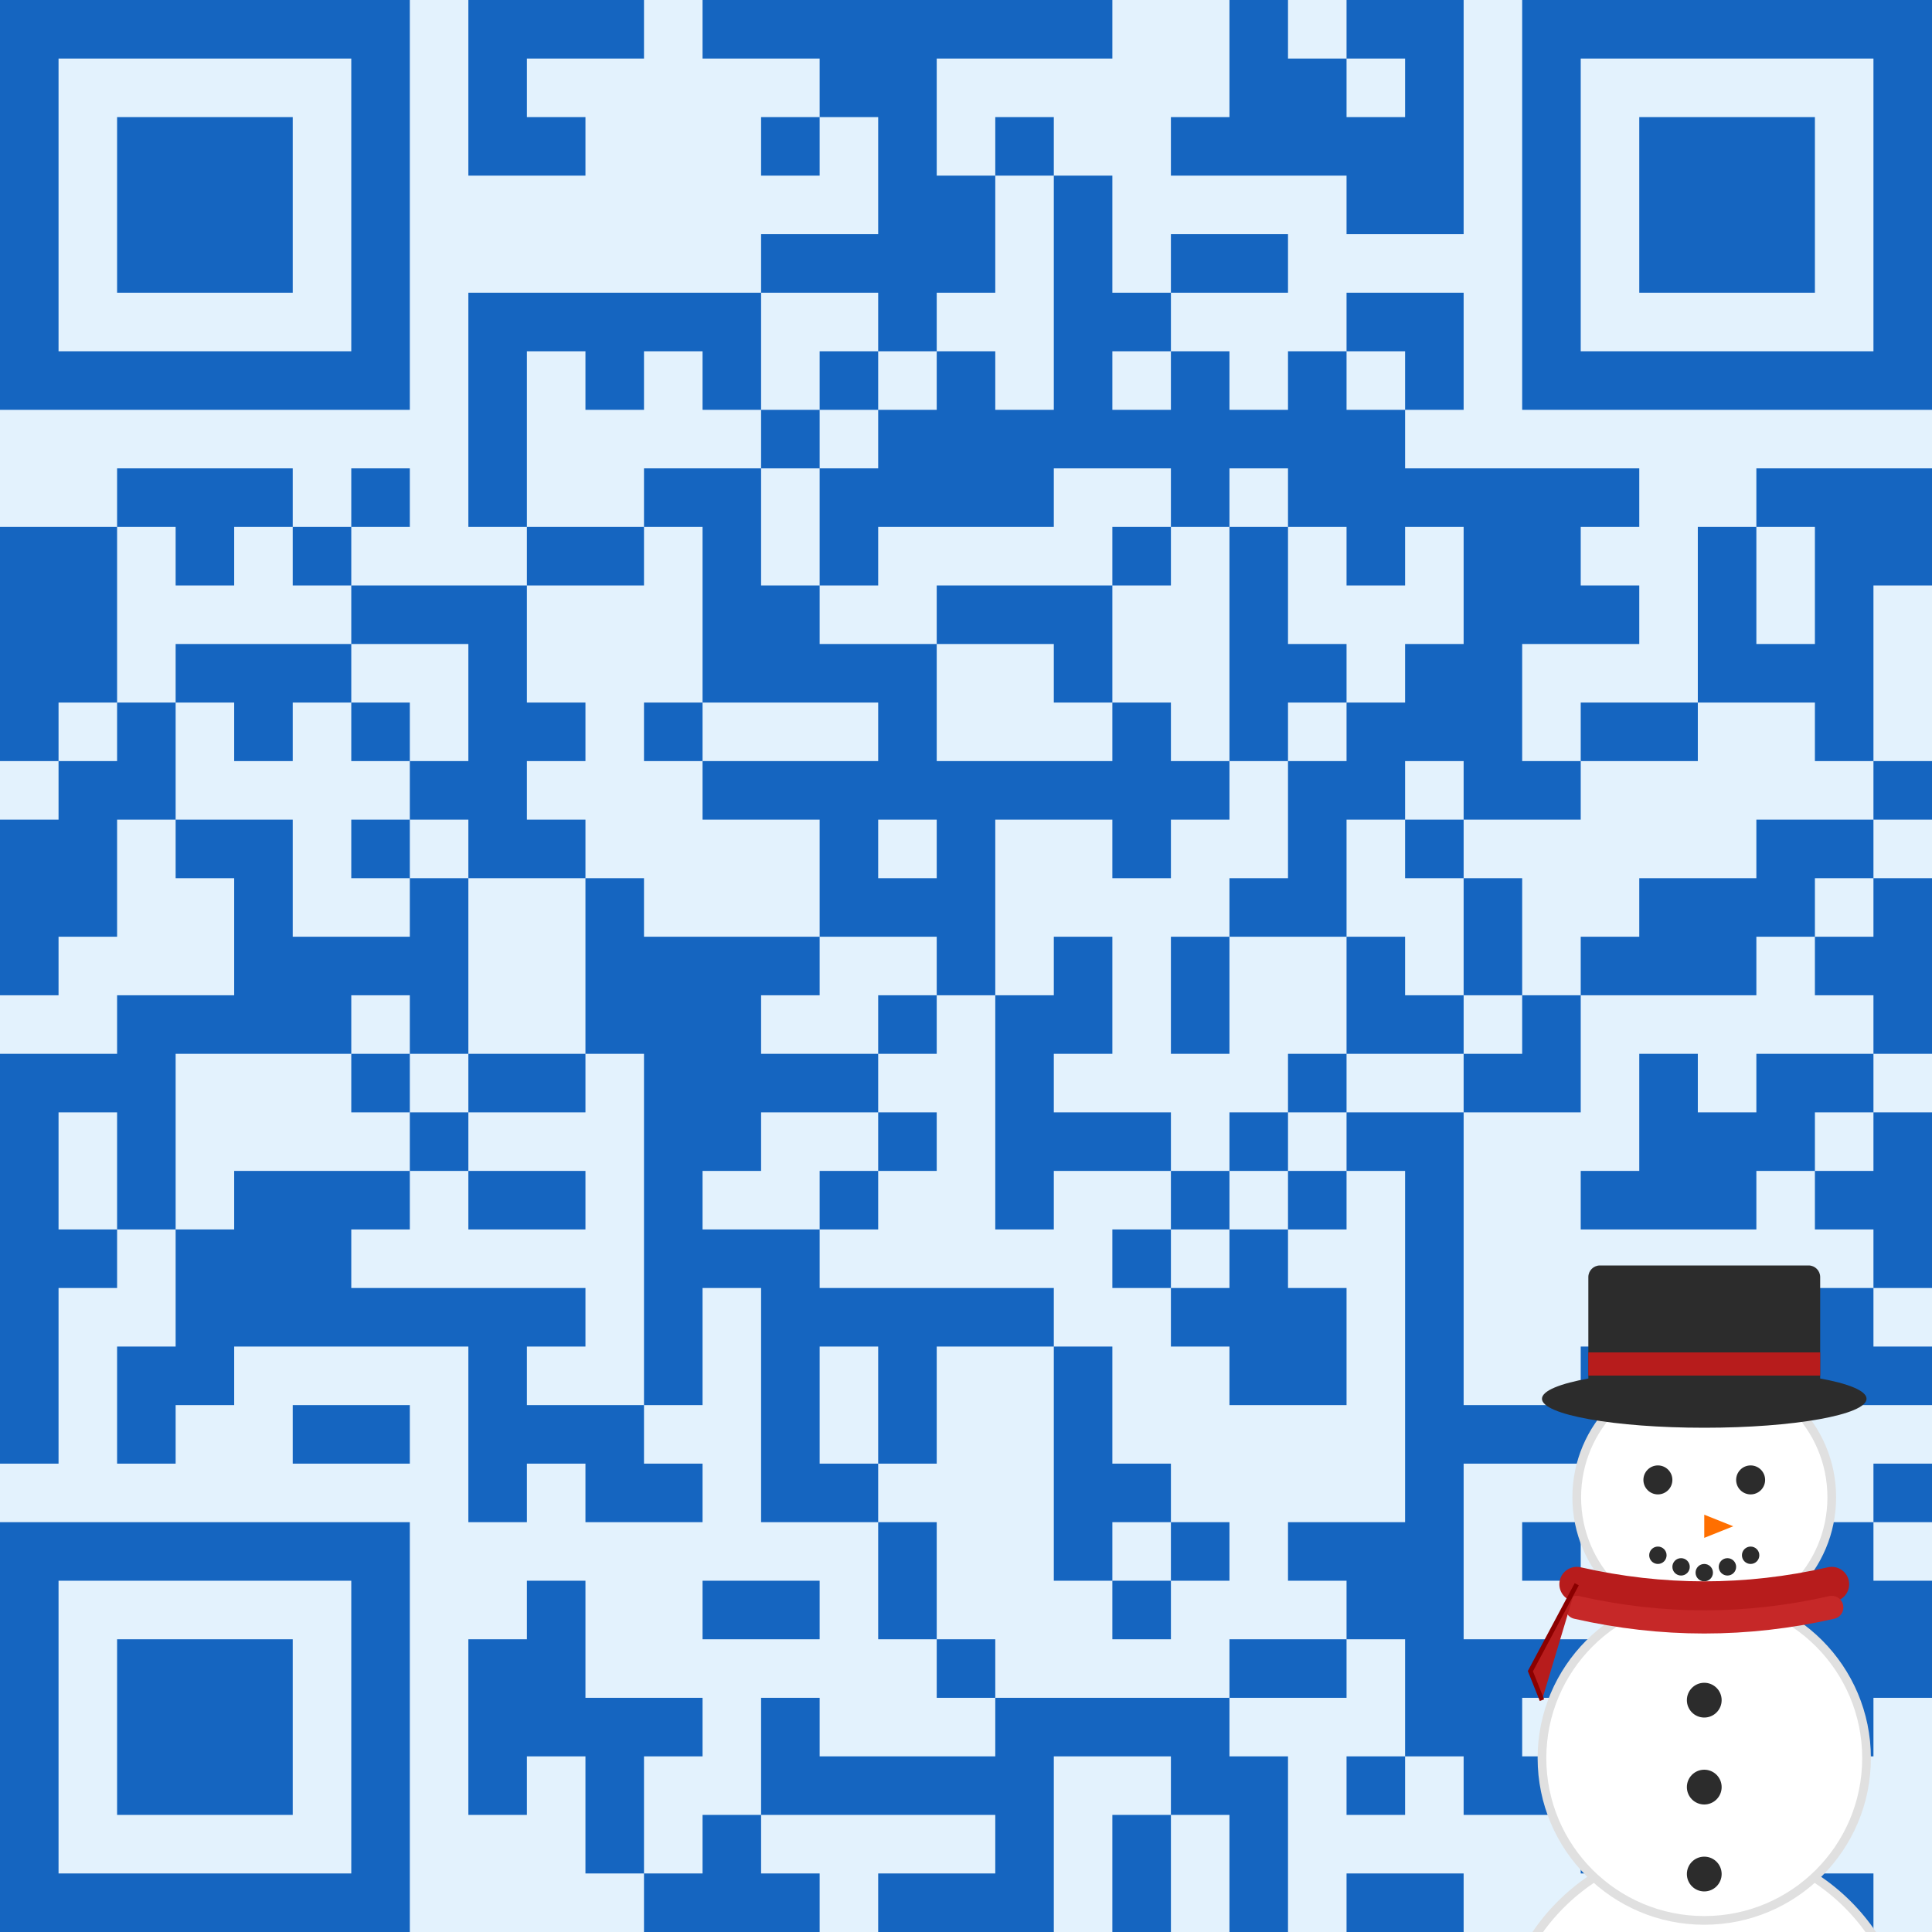
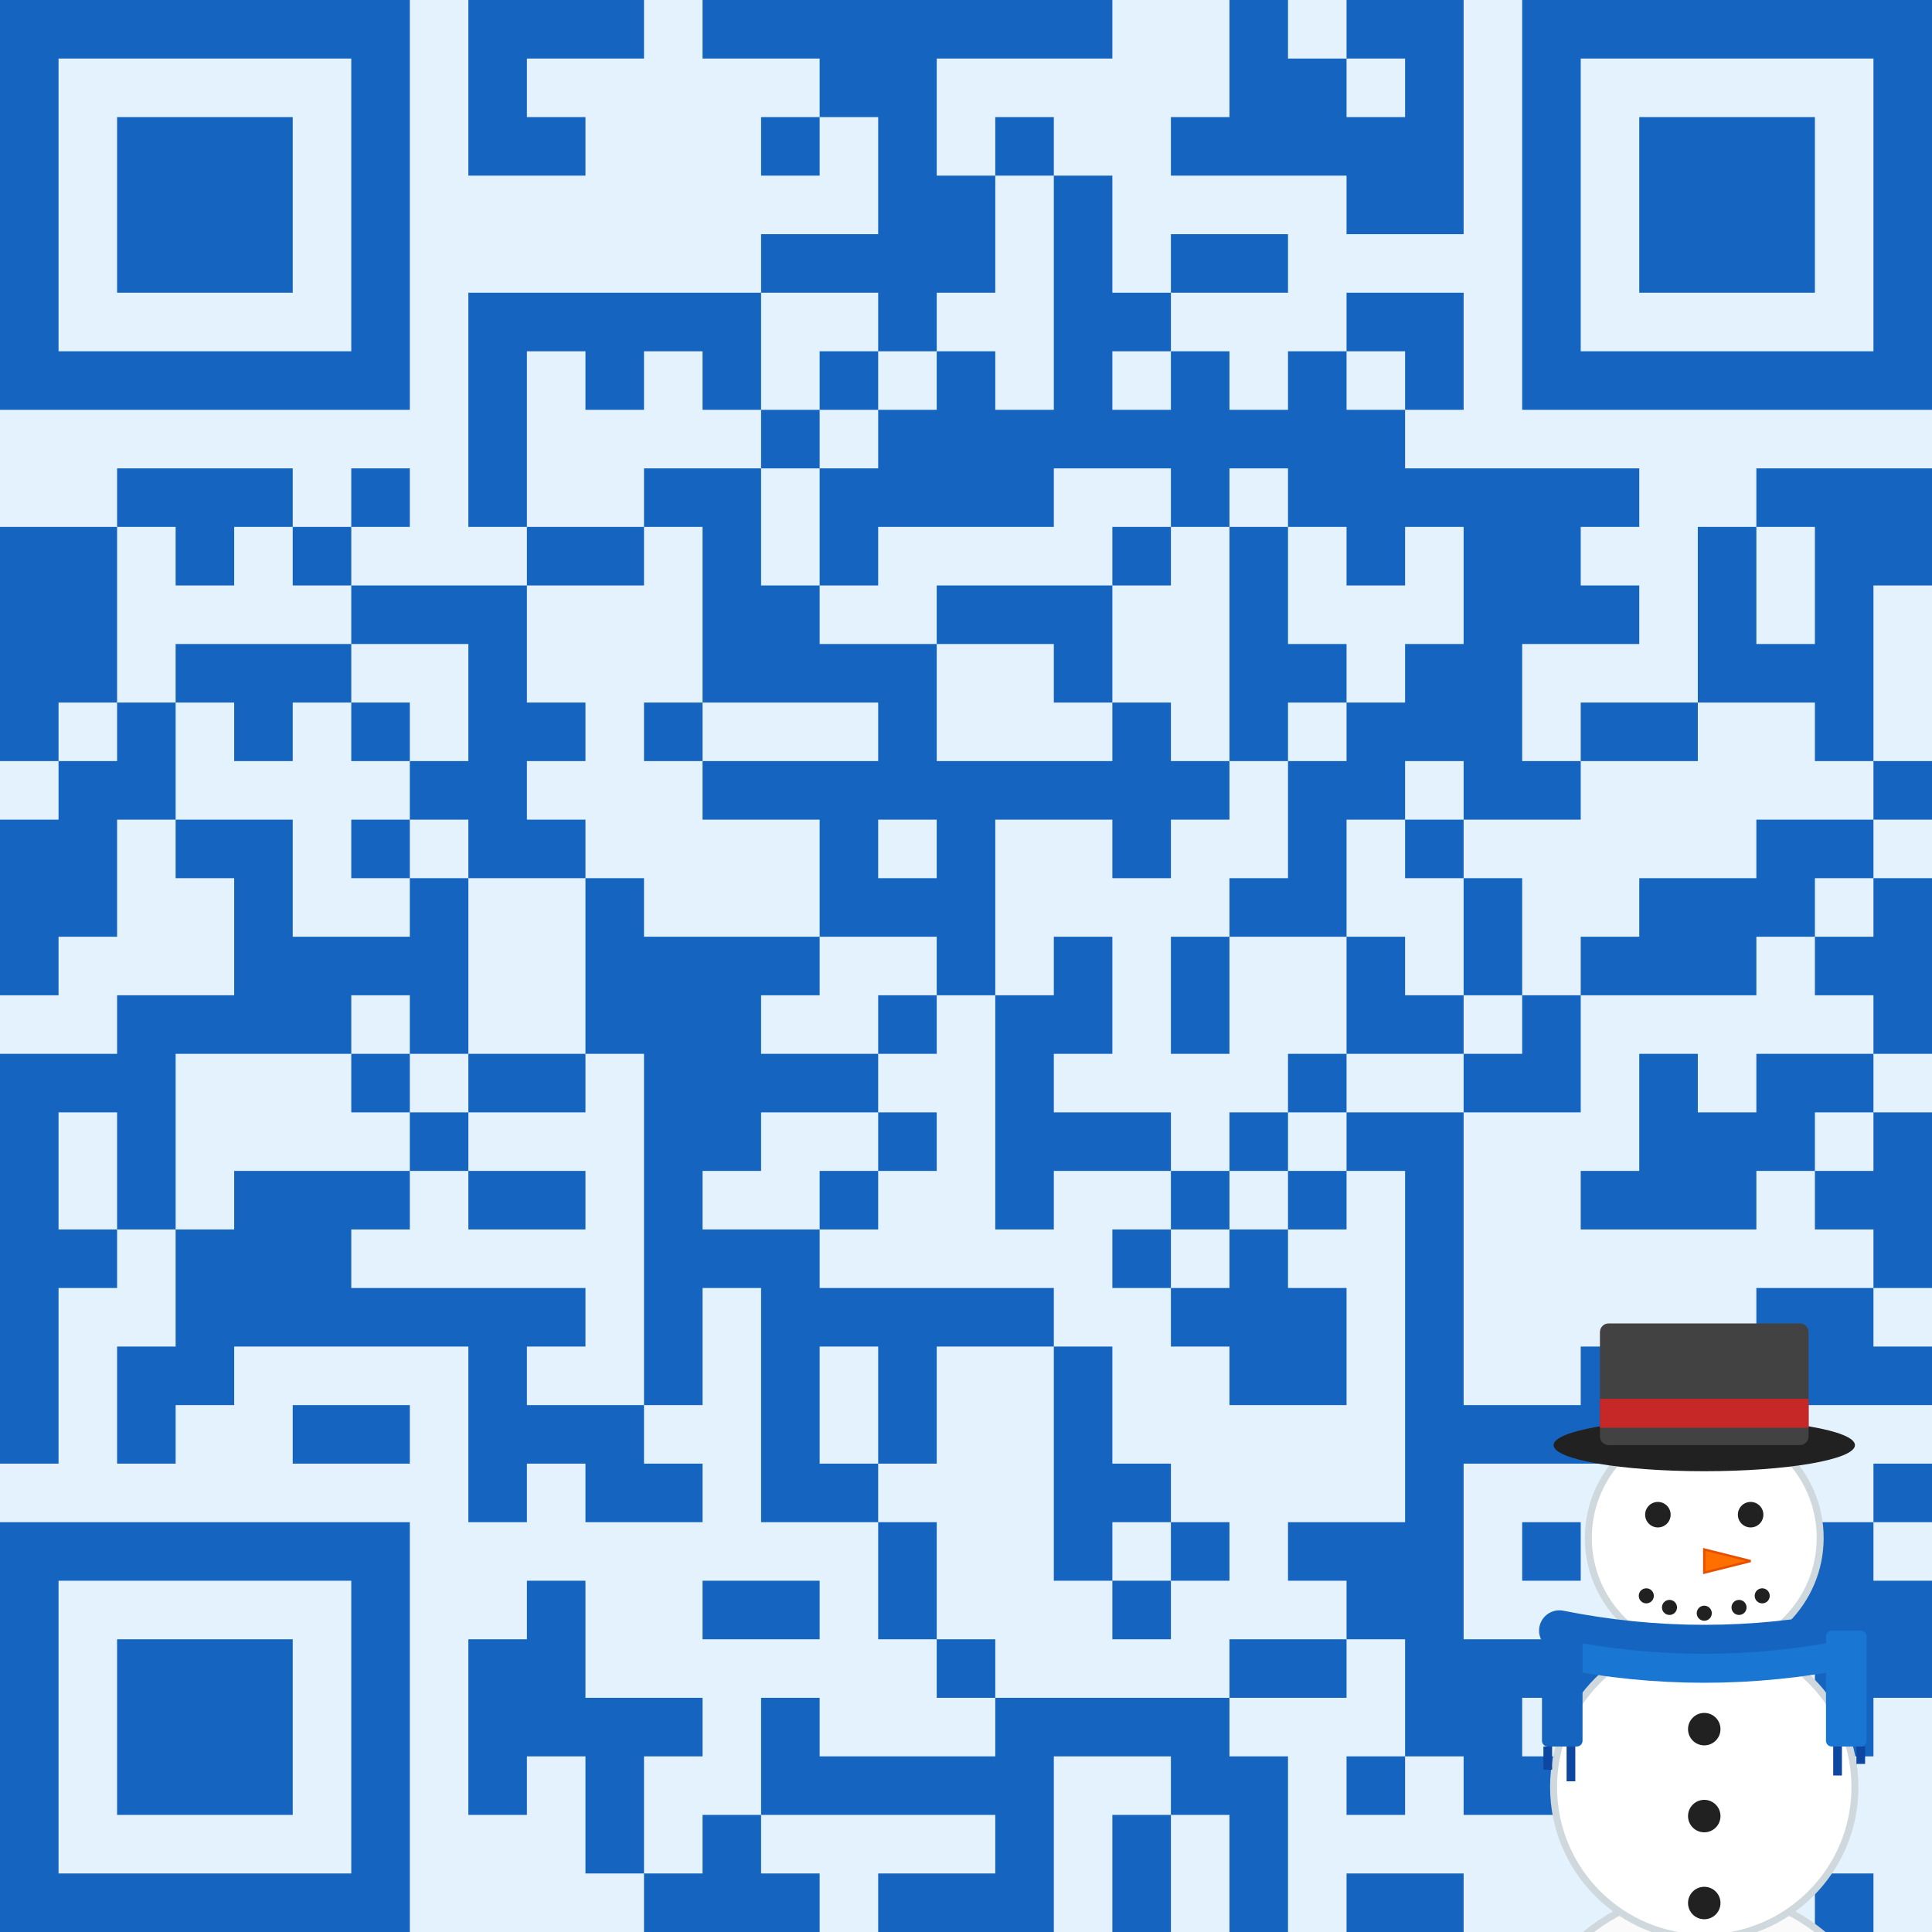
<svg class="segno" data-qr-default-foreground-color="#1565C0" width="250" height="250" viewBox="0 0 33 33">
  <path fill="#e3f2fd" d="M0 0h33v33h-33z" />
-   <path class="qrline" stroke="#1565c0" d="M0 0.5h7m1 0h3m1 0h7m2 0h1m1 0h2m1 0h7m-33 1h1m5 0h1m1 0h1m5 0h2m5 0h2m1 0h1m1 0h1m5 0h1m-33 1h1m1 0h3m1 0h1m1 0h2m3 0h1m1 0h1m1 0h1m2 0h5m1 0h1m1 0h3m1 0h1m-33 1h1m1 0h3m1 0h1m8 0h2m1 0h1m4 0h2m1 0h1m1 0h3m1 0h1m-33 1h1m1 0h3m1 0h1m6 0h4m1 0h1m1 0h2m4 0h1m1 0h3m1 0h1m-33 1h1m5 0h1m1 0h5m2 0h1m2 0h2m3 0h2m1 0h1m5 0h1m-33 1h7m1 0h1m1 0h1m1 0h1m1 0h1m1 0h1m1 0h1m1 0h1m1 0h1m1 0h1m1 0h7m-25 1h1m4 0h1m1 0h9m-22 1h3m1 0h1m1 0h1m2 0h2m1 0h4m2 0h1m1 0h6m2 0h3m-33 1h2m1 0h1m1 0h1m3 0h2m1 0h1m1 0h1m4 0h1m1 0h1m1 0h1m1 0h2m2 0h1m1 0h2m-33 1h2m4 0h3m3 0h2m2 0h3m2 0h1m3 0h3m1 0h1m1 0h1m-32 1h2m1 0h3m2 0h1m3 0h4m2 0h1m2 0h2m1 0h2m3 0h3m-32 1h1m1 0h1m1 0h1m1 0h1m1 0h2m1 0h1m3 0h1m3 0h1m1 0h1m1 0h3m1 0h2m2 0h1m-31 1h2m4 0h2m3 0h9m1 0h2m1 0h2m5 0h1m-33 1h2m1 0h2m1 0h1m1 0h2m4 0h1m1 0h1m2 0h1m2 0h1m1 0h1m5 0h2m-32 1h2m2 0h1m2 0h1m2 0h1m3 0h3m4 0h2m2 0h1m2 0h3m1 0h1m-33 1h1m3 0h4m2 0h4m2 0h1m1 0h1m1 0h1m2 0h1m1 0h1m1 0h3m1 0h2m-31 1h4m1 0h1m2 0h3m2 0h1m1 0h2m1 0h1m2 0h2m1 0h1m5 0h1m-33 1h3m3 0h1m1 0h2m1 0h4m2 0h1m4 0h1m2 0h2m1 0h1m1 0h2m-32 1h1m1 0h1m4 0h1m3 0h2m2 0h1m1 0h3m1 0h1m1 0h2m3 0h3m1 0h1m-33 1h1m1 0h1m1 0h3m1 0h2m1 0h1m2 0h1m2 0h1m2 0h1m1 0h1m1 0h1m2 0h3m1 0h2m-33 1h2m1 0h3m5 0h3m5 0h1m1 0h1m2 0h1m7 0h1m-33 1h1m2 0h7m1 0h1m1 0h5m2 0h3m1 0h1m5 0h2m-32 1h1m1 0h2m4 0h1m2 0h1m1 0h1m1 0h1m2 0h1m2 0h2m1 0h1m2 0h1m1 0h4m-33 1h1m1 0h1m2 0h2m1 0h3m2 0h1m1 0h1m2 0h1m5 0h5m-21 1h1m1 0h2m1 0h2m3 0h2m4 0h1m3 0h2m2 0h1m-33 1h7m8 0h1m2 0h1m1 0h1m1 0h3m1 0h1m1 0h4m-32 1h1m5 0h1m2 0h1m2 0h2m1 0h1m3 0h1m3 0h2m3 0h1m1 0h3m-33 1h1m1 0h3m1 0h1m1 0h2m6 0h1m4 0h2m1 0h5m2 0h2m-33 1h1m1 0h3m1 0h1m1 0h4m1 0h1m3 0h4m3 0h2m2 0h4m-32 1h1m1 0h3m1 0h1m1 0h1m1 0h1m2 0h5m2 0h2m1 0h1m1 0h2m3 0h1m-31 1h1m5 0h1m3 0h1m1 0h1m4 0h1m1 0h1m1 0h1m5 0h1m1 0h2m-31 1h7m4 0h3m1 0h3m1 0h1m1 0h1m1 0h2m6 0h1m4 0h2m1 0h5m2 0h2m-33 1h1m1 0h3m1 0h1m1 0h4m1 0h1m3 0h4m3 0h2m2 0h4m-32 1h1m1 0h3m1 0h1m1 0h1m1 0h1m2 0h5m2 0h2m1 0h1m1 0h2m3 0h1m-31 1h1m5 0h1m3 0h1m1 0h1m4 0h1m1 0h1m1 0h1m5 0h1m1 0h2m-31 1h7m4 0h3m1 0h3m1 0h1m1 0h1m1 0h2m6 0h1" />
+   <path class="qrline" stroke="#1565c0" d="M0 0.5h7m1 0h3m1 0h7m2 0h1m1 0h2m1 0h7m-33 1h1m5 0h1m1 0h1m5 0h2m5 0h2m1 0h1m1 0h1m5 0h1m-33 1h1m1 0h3m1 0h1m1 0h2m3 0h1m1 0h1m1 0h1m2 0h5m1 0h1m1 0h3m1 0h1m-33 1h1m1 0h3m1 0h1m8 0h2m1 0h1m4 0h2m1 0h1m1 0h3m1 0h1m-33 1h1m1 0h3m1 0h1m6 0h4m1 0h1m1 0h2m4 0h1m1 0h3m1 0h1m-33 1h1m5 0h1m1 0h5m2 0h1m2 0h2m3 0h2m1 0h1m5 0h1m-33 1h7m1 0h1m1 0h1m1 0h1m1 0h1m1 0h1m1 0h1m1 0h1m1 0h1m1 0h1m1 0h7m-25 1h1m4 0h1m1 0h9m-22 1h3m1 0h1m1 0h1m2 0h2m1 0h4m2 0h1m1 0h6m2 0h3m-33 1h2m1 0h1m1 0h1m3 0h2m1 0h1m1 0h1m4 0h1m1 0h1m1 0h1m1 0h2m2 0h1m1 0h2m-33 1h2m4 0h3m3 0h2m2 0h3m2 0h1m3 0h3m1 0h1m1 0h1m-32 1h2m1 0h3m2 0h1m3 0h4m2 0h1m2 0h2m1 0h2m3 0h3m-32 1h1m1 0h1m1 0h1m1 0h1m1 0h2m1 0h1m3 0h1m3 0h1m1 0h1m1 0h3m1 0h2m2 0h1m-31 1h2m4 0h2m3 0h9m1 0h2m1 0h2m5 0h1m-33 1h2m1 0h2m1 0h1m1 0h2m4 0h1m1 0h1m2 0h1m2 0h1m1 0h1m5 0h2m-32 1h2m2 0h1m2 0h1m2 0h1m3 0h3m4 0h2m2 0h1m2 0h3m1 0h1m-33 1h1m3 0h4m2 0h4m2 0h1m1 0h1m1 0h1m2 0h1m1 0h1m1 0h3m1 0h2m-31 1h4m1 0h1m2 0h3m2 0h1m1 0h2m1 0h1m2 0h2m1 0h1m5 0h1m-33 1h3m3 0h1m1 0h2m1 0h4m2 0h1m4 0h1m2 0h2m1 0h1m1 0h2m-32 1h1m1 0h1m4 0h1m3 0h2m2 0h1m1 0h3m1 0h1m1 0h2m3 0h3m1 0h1m-33 1h1m1 0h1m1 0h3m1 0h2m1 0h1m2 0h1m2 0h1m2 0h1m1 0h1m1 0h1m2 0h3m1 0h2m-33 1h2m1 0h3m5 0h3m5 0h1m1 0h1m2 0h1m7 0h1m-33 1h1m2 0h7m1 0h1m1 0h5m2 0h3m1 0h1m5 0h2m-32 1h1m1 0h2m4 0h1m2 0h1m1 0h1m1 0h1m2 0h1m2 0h2m1 0h1m2 0h1m1 0h4m-33 1h1m1 0h1m2 0h2m1 0h3m2 0h1m1 0h1m2 0h1m5 0h5m-21 1h1m1 0h2m1 0h2m3 0h2m4 0h1m3 0h2m2 0h1m-33 1h7m8 0h1m2 0h1m1 0h1m1 0h3m1 0h1m1 0h4m-32 1h1m5 0h1m2 0h1m2 0h2m1 0h1m3 0h1m3 0h2m3 0h1m1 0h3m-33 1h1m1 0h3m1 0h1m1 0h2m6 0h1m4 0h2m1 0h5m2 0h2m-33 1h1m1 0h3m1 0h1m1 0h4m1 0h1m3 0h4m3 0h2m2 0h4m-32 1h1m1 0h3m1 0h1m1 0h1m1 0h1m2 0h5m2 0h2m1 0h1m1 0h2m3 0h1m-31 1h1m5 0h1m3 0h1m1 0h1m4 0h1m1 0h1m1 0h1m5 0h1m1 0h2m-31 1h7m4 0h3m1 0h3m1 0h1m1 0h1m1 0h2m6 0h1" />
  <g id="xmas-decoration" transform="translate(19.21, 19.14) scale(0.099)" aria-hidden="true">
    <g>
-       <circle cx="100" cy="160" r="35" fill="#ffffff" stroke="#e0e0e0" stroke-width="1.5" />
-       <circle cx="100" cy="110" r="28" fill="#ffffff" stroke="#e0e0e0" stroke-width="1.5" />
-       <circle cx="100" cy="65" r="22" fill="#ffffff" stroke="#e0e0e0" stroke-width="1.5" />
-       <ellipse cx="100" cy="48" rx="28" ry="5" fill="#2c2c2c" />
-       <rect x="80" y="25" width="40" height="23" fill="#2c2c2c" rx="2" />
-       <rect x="80" y="40" width="40" height="4" fill="#b71c1c" />
-       <circle cx="92" cy="62" r="2.5" fill="#2c2c2c" />
-       <circle cx="108" cy="62" r="2.5" fill="#2c2c2c" />
-       <polygon points="100,68 105,70 100,72" fill="#ff6f00" />
-       <circle cx="92" cy="75" r="1.5" fill="#2c2c2c" />
-       <circle cx="96" cy="77" r="1.5" fill="#2c2c2c" />
-       <circle cx="100" cy="78" r="1.5" fill="#2c2c2c" />
-       <circle cx="104" cy="77" r="1.5" fill="#2c2c2c" />
-       <circle cx="108" cy="75" r="1.5" fill="#2c2c2c" />
-       <circle cx="100" cy="100" r="3" fill="#2c2c2c" />
-       <circle cx="100" cy="115" r="3" fill="#2c2c2c" />
-       <circle cx="100" cy="130" r="3" fill="#2c2c2c" />
-       <path d="M78,80 Q100,85 122,80" fill="none" stroke="#b71c1c" stroke-width="6" stroke-linecap="round" />
-       <path d="M78,84 Q100,89 122,84" fill="none" stroke="#c62828" stroke-width="4" stroke-linecap="round" />
-       <path d="M78,80 L70,95 L72,100" fill="#b71c1c" stroke="#8b0000" stroke-width="0.8" />
+       <circle cx="100" cy="165" r="32" fill="#fafafa" stroke="#cfd8dc" stroke-width="1.2" />
+       <circle cx="100" cy="115" r="26" fill="#ffffff" stroke="#cfd8dc" stroke-width="1.2" />
+       <circle cx="100" cy="72" r="20" fill="#ffffff" stroke="#cfd8dc" stroke-width="1.2" />
+       <ellipse cx="100" cy="56" rx="26" ry="4.5" fill="#212121" />
+       <rect x="82" y="35" width="36" height="21" fill="#424242" rx="1.5" />
+       <rect x="82" y="48" width="36" height="5" fill="#c62828" />
+       <circle cx="96" cy="50" r="1.8" fill="#c62828" />
+       <circle cx="104" cy="50" r="1.8" fill="#c62828" />
+       <circle cx="92" cy="68" r="2.2" fill="#212121" />
+       <circle cx="108" cy="68" r="2.2" fill="#212121" />
+       <path d="M100,74 L108,76 L100,78 Z" fill="#ff6f00" stroke="#e65100" stroke-width="0.4" />
+       <circle cx="90" cy="82" r="1.3" fill="#212121" />
+       <circle cx="94" cy="84" r="1.3" fill="#212121" />
+       <circle cx="100" cy="85" r="1.3" fill="#212121" />
+       <circle cx="106" cy="84" r="1.3" fill="#212121" />
+       <circle cx="110" cy="82" r="1.3" fill="#212121" />
+       <circle cx="100" cy="105" r="2.8" fill="#212121" />
+       <circle cx="100" cy="120" r="2.8" fill="#212121" />
+       <circle cx="100" cy="135" r="2.8" fill="#212121" />
+       <circle cx="100" cy="150" r="2.8" fill="#212121" />
+       <path d="M75,88 Q100,93 125,88" fill="none" stroke="#1565c0" stroke-width="7" stroke-linecap="round" />
+       <path d="M75,92 Q100,97 125,92" fill="none" stroke="#1976d2" stroke-width="5" stroke-linecap="round" />
+       <rect x="72" y="88" width="7" height="20" fill="#1565c0" rx="1" />
+       <rect x="121" y="88" width="7" height="20" fill="#1976d2" rx="1" />
+       <line x1="73" y1="108" x2="73" y2="112" stroke="#0d47a1" stroke-width="1.5" />
+       <line x1="77" y1="108" x2="77" y2="114" stroke="#0d47a1" stroke-width="1.5" />
+       <line x1="123" y1="108" x2="123" y2="113" stroke="#0d47a1" stroke-width="1.5" />
+       <line x1="127" y1="108" x2="127" y2="111" stroke="#0d47a1" stroke-width="1.5" />
    </g>
  </g>
</svg>
